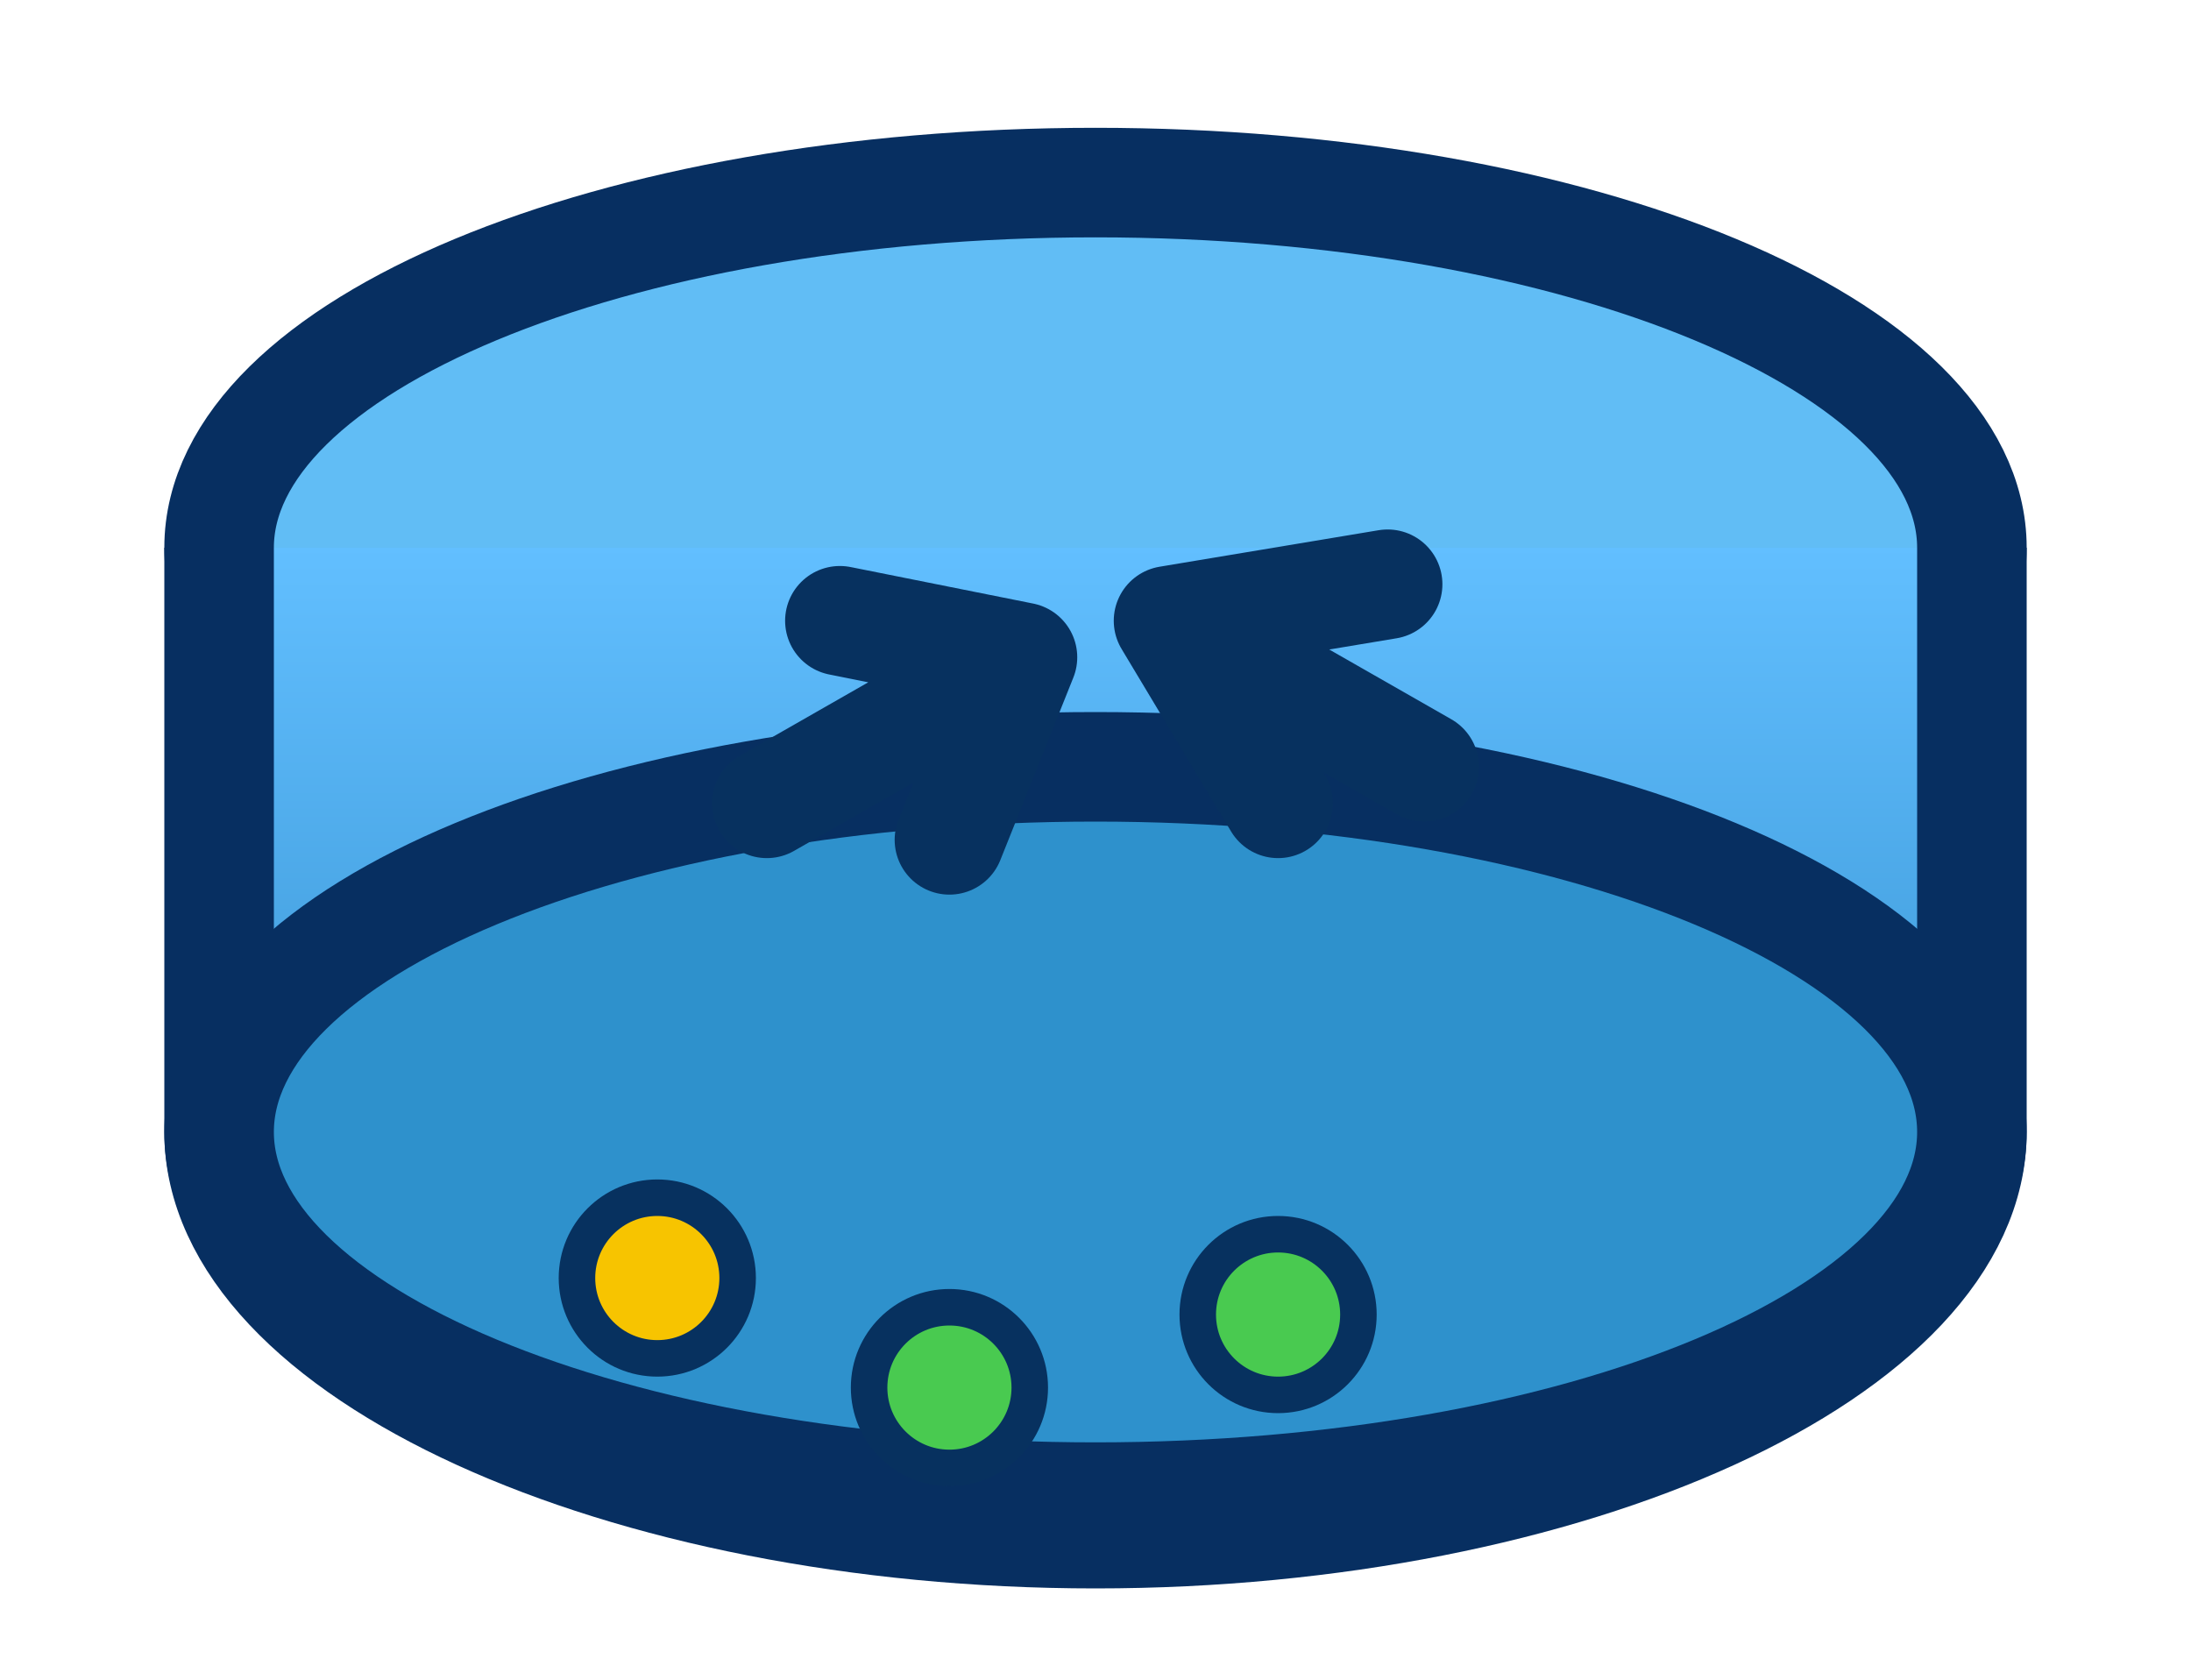
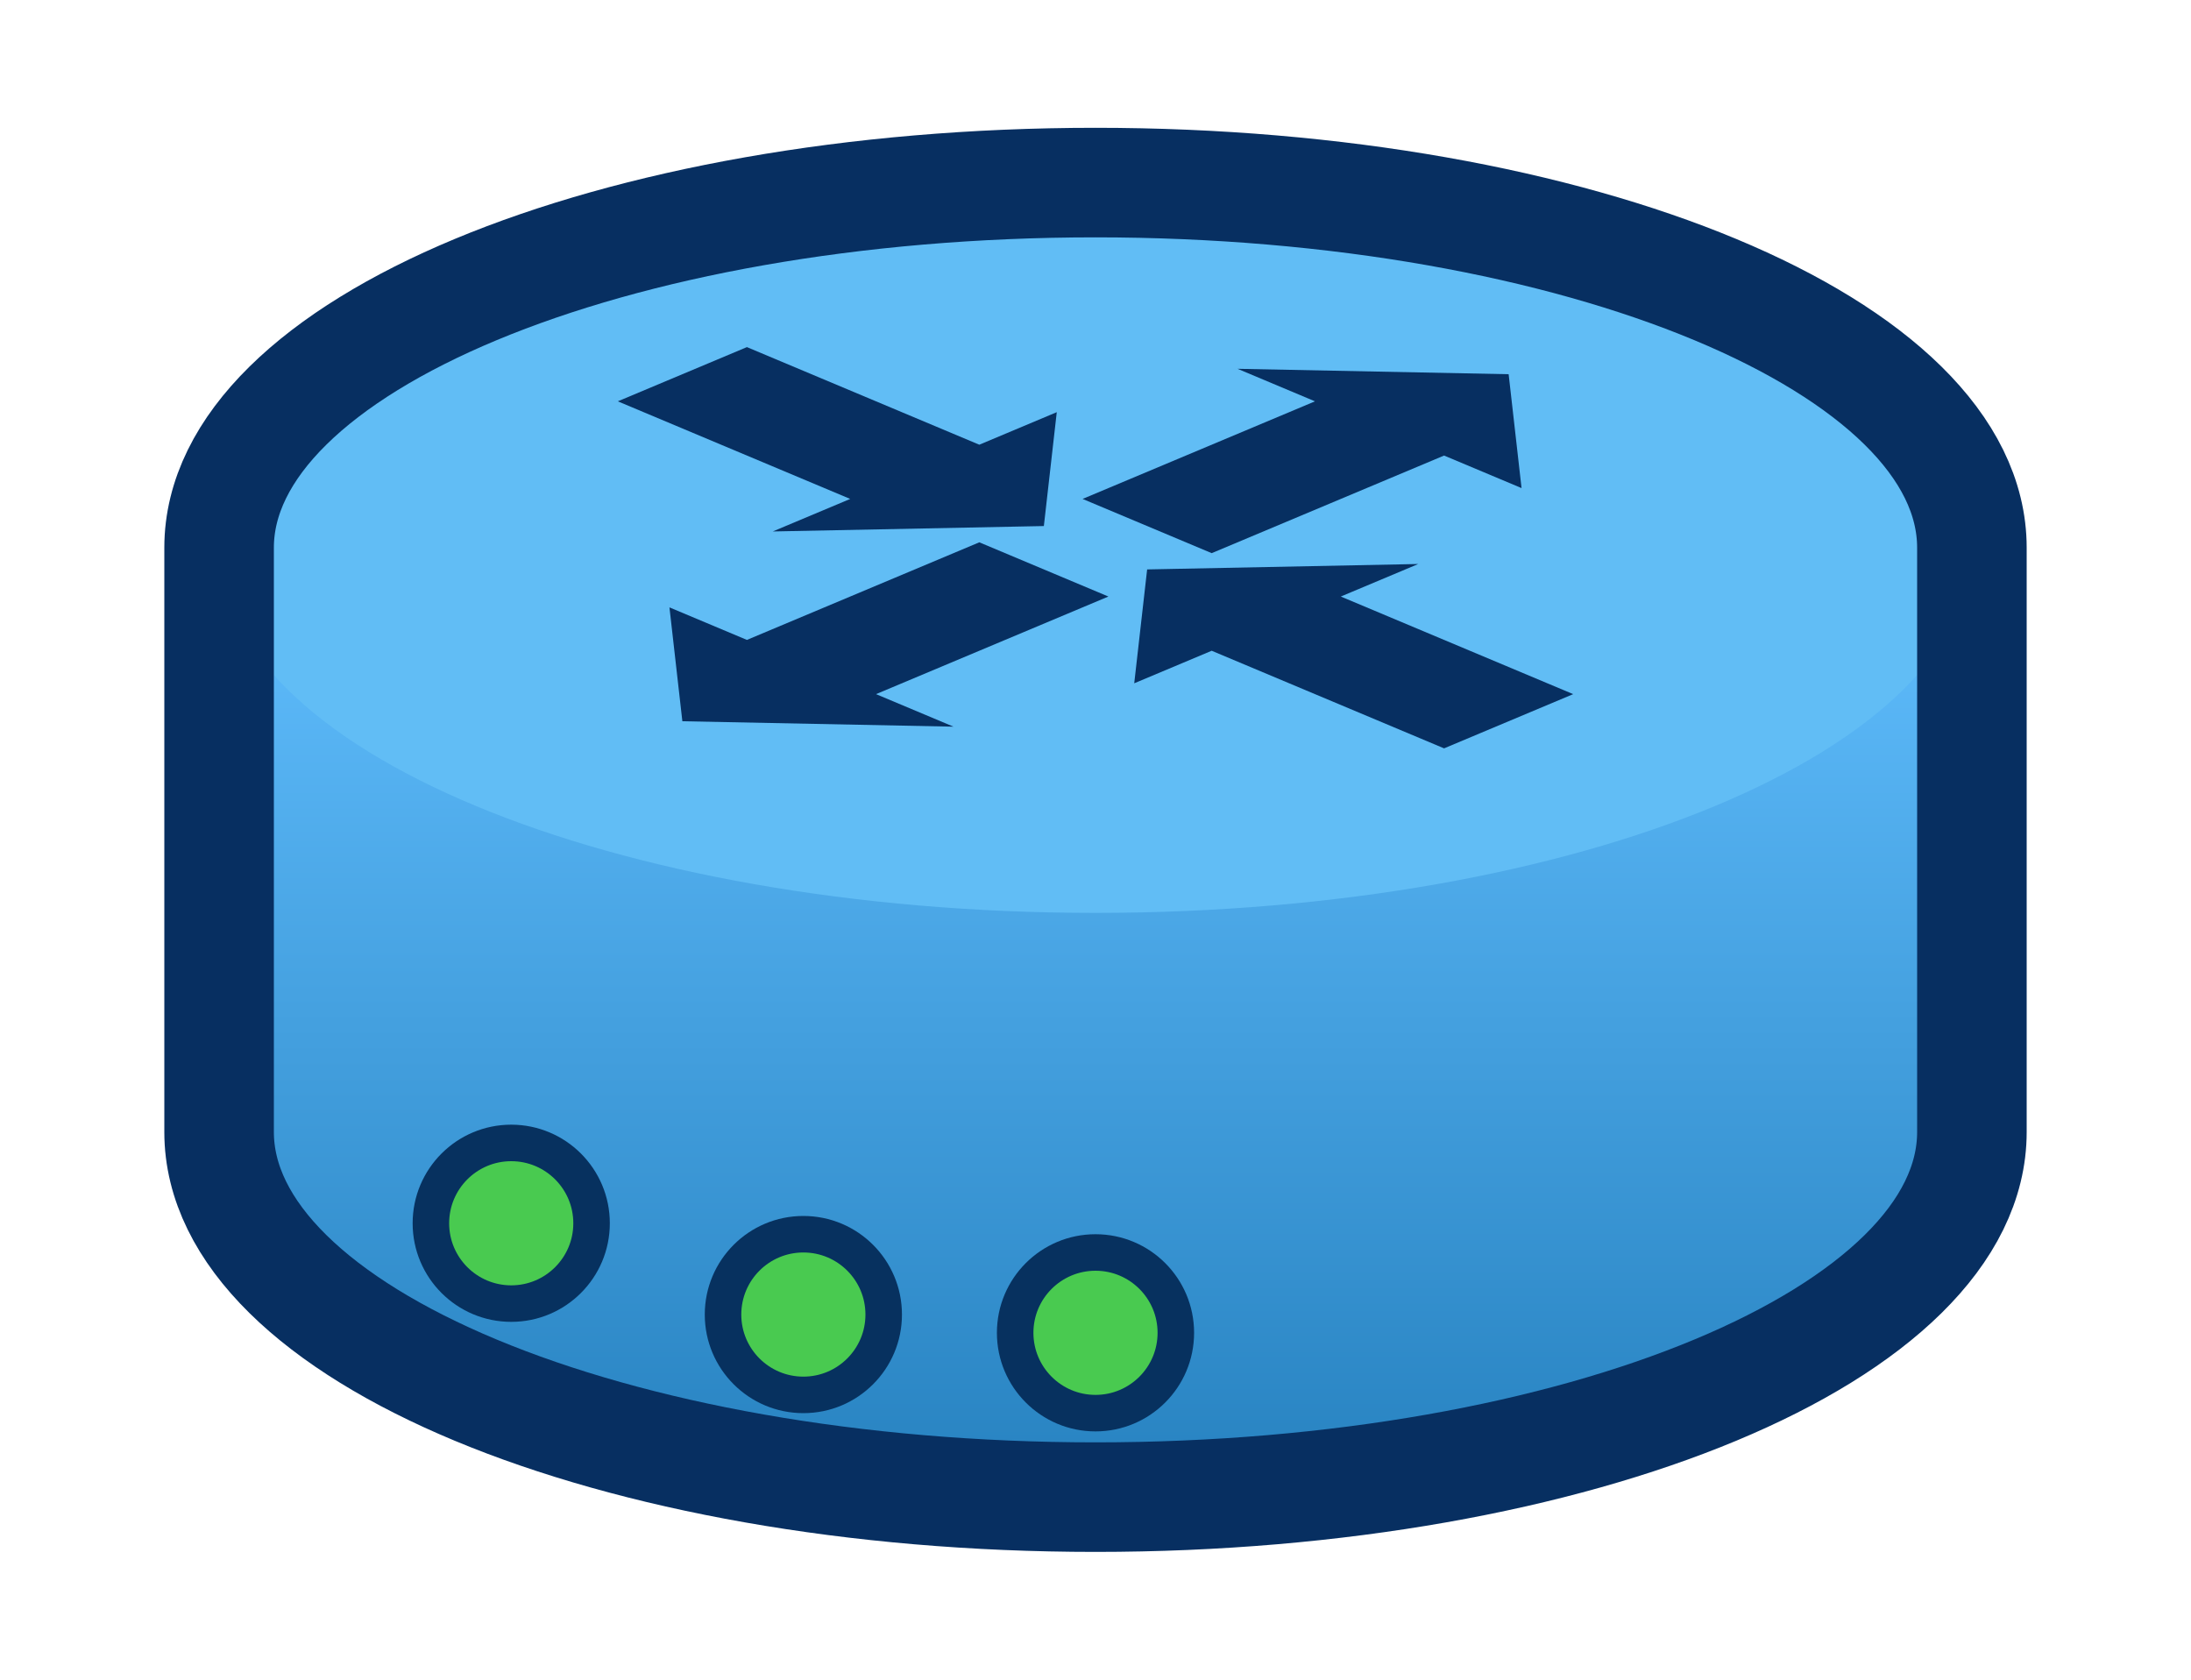
<svg xmlns="http://www.w3.org/2000/svg" viewBox="-30 -23 60 46" role="img" aria-labelledby="node-title node-desc">
  <defs>
    <linearGradient id="node-fill" x1="0" x2="0" y1="0" y2="1">
      <stop offset="0" stop-color="#62bfff" />
      <stop offset="1" stop-color="#247fbd" />
    </linearGradient>
  </defs>
  <g id="node">
-     <ellipse cx="0" cy="-8" rx="24" ry="10" fill="#61bdf5" stroke="#072f61" stroke-width="3" />
-     <path d="M-24,-8 v16 c0,6 11,11 24,11s24,-5 24,-11V-8" fill="url(#node-fill)" stroke="#072f61" stroke-width="3" />
-     <ellipse cx="0" cy="8" rx="24" ry="10" fill="#2e91cc" stroke="#072f61" stroke-width="3" />
-     <path d="M-9,-1 L-2,-5 M-2,-5 L-4,0 M-2,-5 L-7,-6" stroke="#07315f" stroke-width="3" stroke-linecap="round" />
-     <path d="M9,-2 L2,-6 M2,-6 L5,-1 M2,-6 L8,-7" stroke="#07315f" stroke-width="3" stroke-linecap="round" />
-     <circle cx="-12" cy="12" r="2.2" fill="#f7c400" stroke="#07315f" stroke-width="1" />
-     <circle cx="-4" cy="15" r="2.2" fill="#49ca50" stroke="#07315f" stroke-width="1" />
-     <circle cx="5" cy="13" r="2.2" fill="#49ca50" stroke="#07315f" stroke-width="1" />
+     <path d="M-24,-8 v16 c0,6 11,11 24,11s24,-5 24,-11V-8" fill="url(#node-fill)" />
+     <ellipse cx="0" cy="-8" rx="24" ry="10" fill="#61bdf5" />
+     <path d="M -24,-8 A 24 10 0 0 1 24,-8 V 8 A 24 10 0 0 1 -24,8 Z" fill="none" stroke="#072f61" stroke-width="3" stroke-linejoin="round" />
+     <g transform="translate(0, -8) scale(1, 0.42)">
+       <polygon points="-16,-2.5 -7,-2.5 -7,-5.5 -2,0 -7,5.5 -7,2.5 -16,2.5" transform="rotate(45)" fill="#072f61" />
+       <polygon points="-16,-2.5 -7,-2.5 -7,-5.5 -2,0 -7,5.5 -7,2.5 -16,2.5" transform="rotate(225)" fill="#072f61" />
+       <polygon points="2,-2.5 11,-2.5 11,-5.5 16,0 11,5.5 11,2.5 2,2.5" transform="rotate(-45)" fill="#072f61" />
+       <polygon points="2,-2.5 11,-2.5 11,-5.5 16,0 11,5.5 11,2.5 2,2.5" transform="rotate(135)" fill="#072f61" />
+     </g>
+     <circle cx="-16" cy="10.5" r="2.2" fill="#49ca50" stroke="#07315f" stroke-width="1" />
+     <circle cx="-8" cy="13" r="2.2" fill="#49ca50" stroke="#07315f" stroke-width="1" />
+     <circle cx="0" cy="13.5" r="2.2" fill="#49ca50" stroke="#07315f" stroke-width="1" />
  </g>
</svg>
